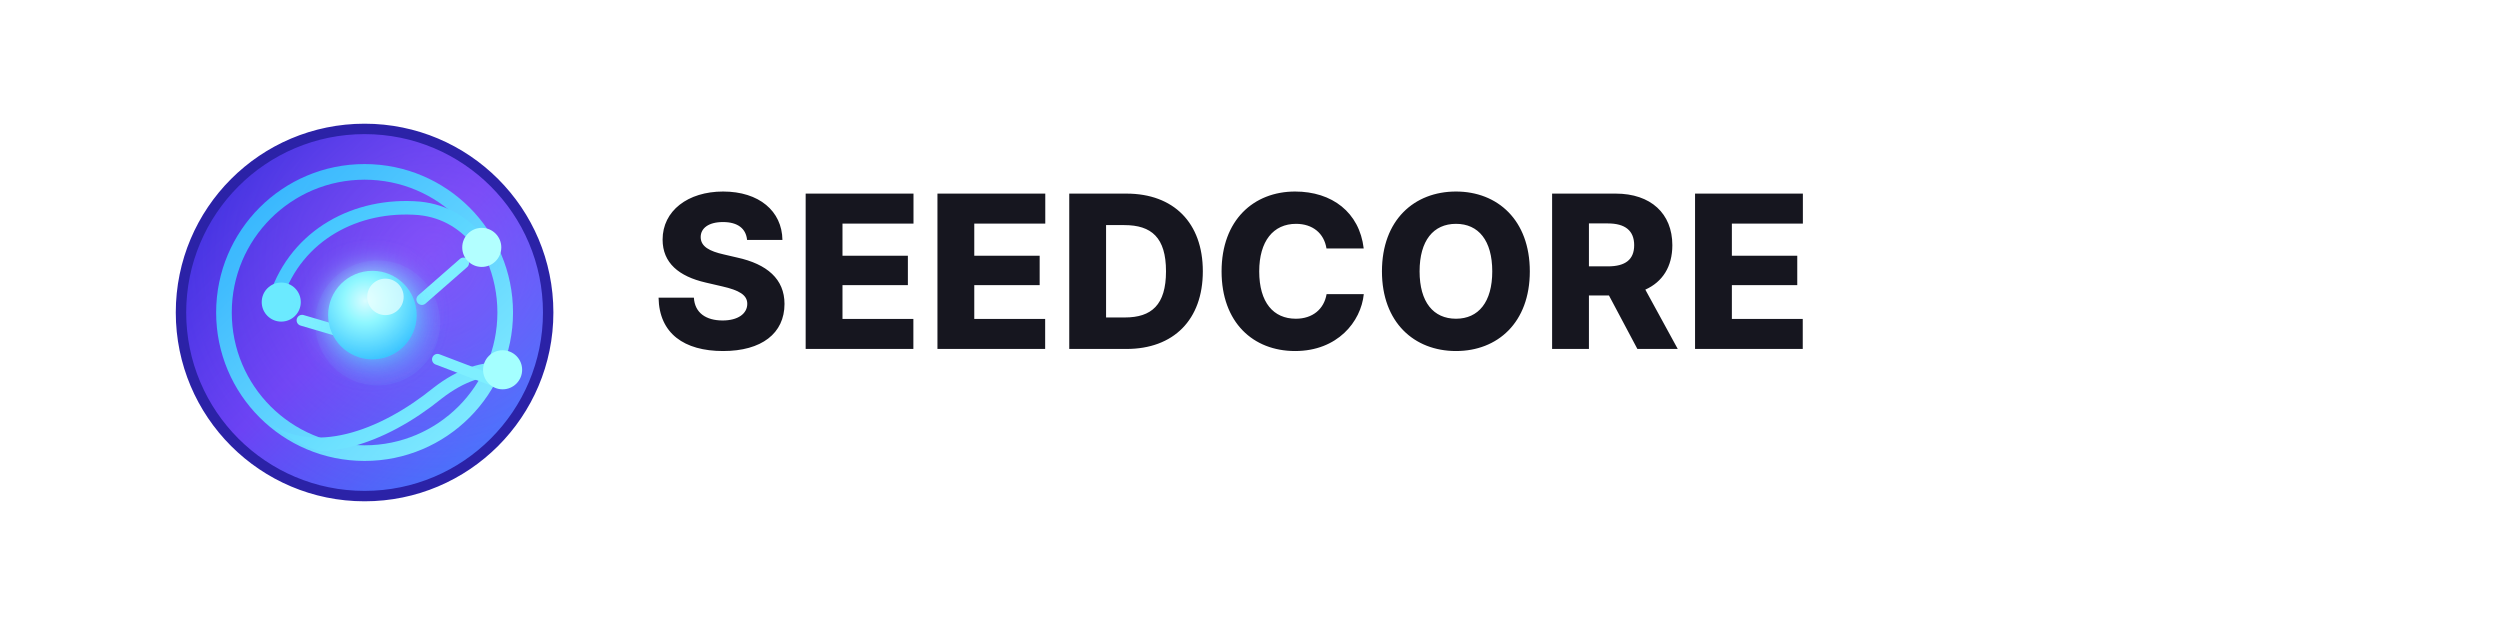
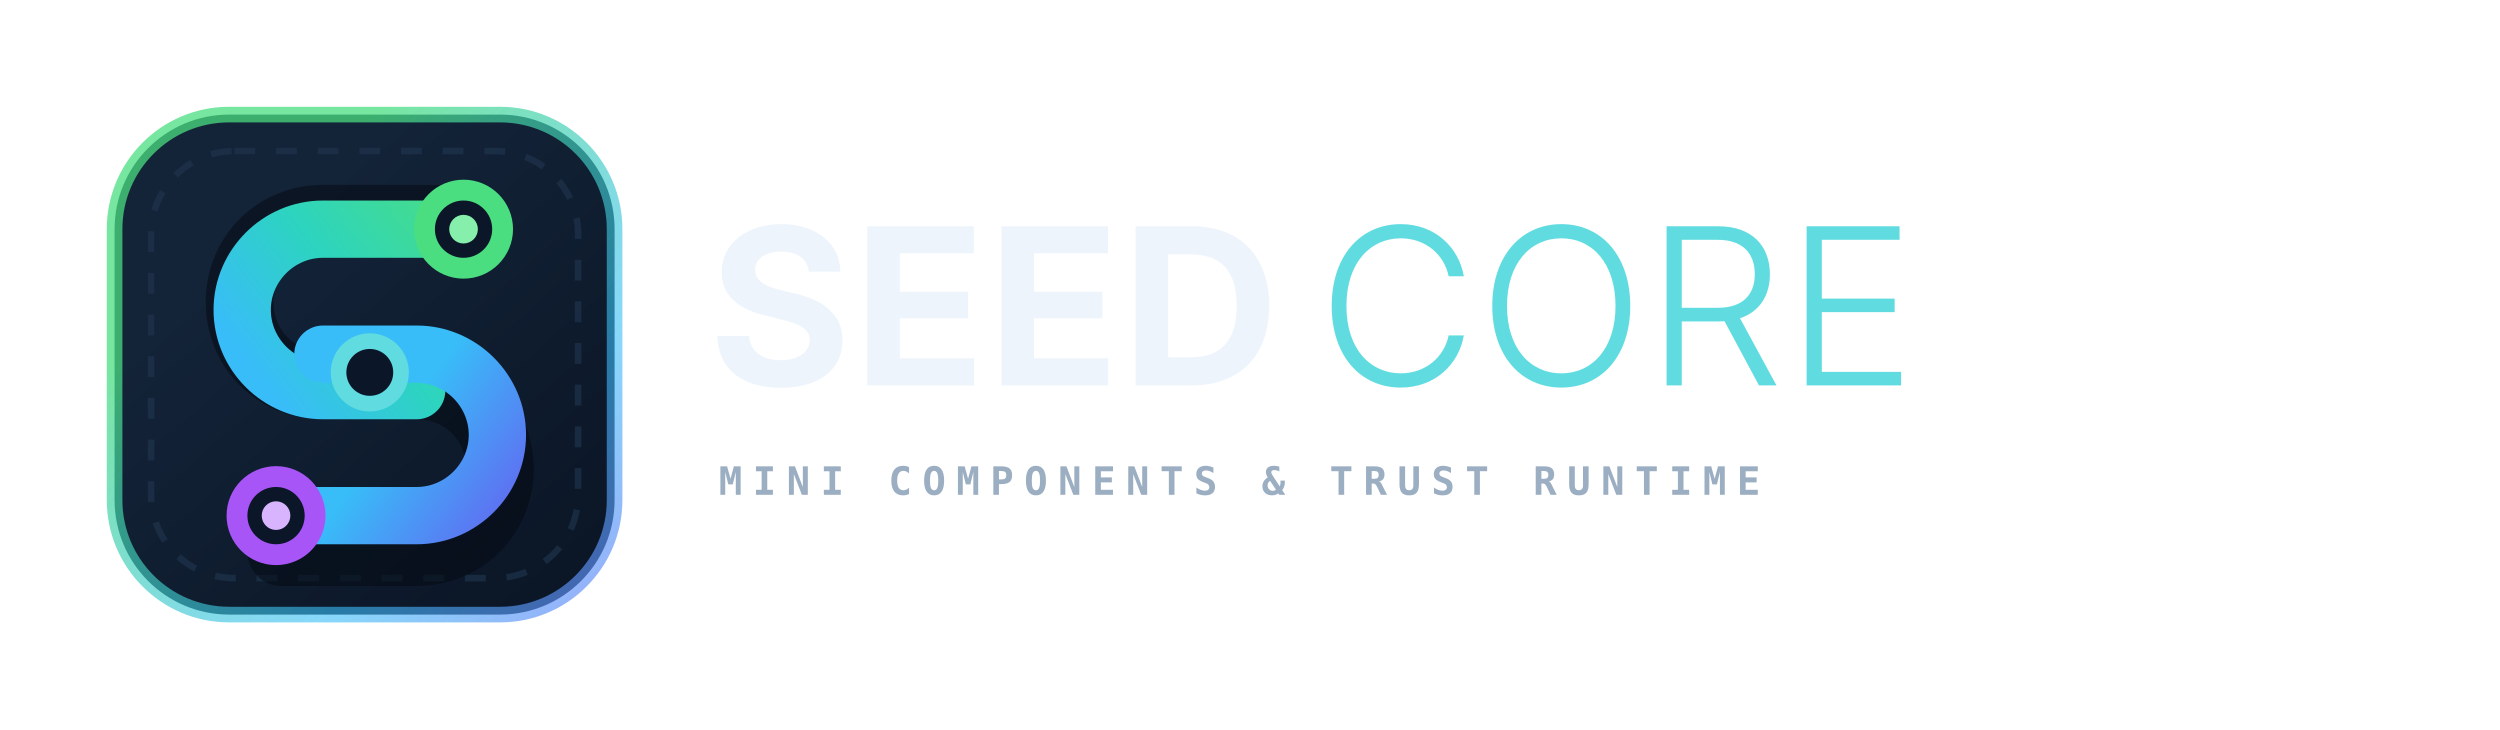
- <svg xmlns="http://www.w3.org/2000/svg" width="960" height="240" viewBox="0 0 960 240" fill="none" role="img" aria-labelledby="seedcoreTitle seedcoreDesc">
+ <svg xmlns="http://www.w3.org/2000/svg" width="960" height="280" viewBox="0 0 960 280" fill="none" role="img" aria-labelledby="seedcoreTitle seedcoreDesc">
  <defs>
-     <linearGradient id="discGrad" x1="30" y1="34" x2="176" y2="178" gradientUnits="userSpaceOnUse">
-       <stop offset="0%" stop-color="#2F2AD8" />
-       <stop offset="46%" stop-color="#6A42F4" />
-       <stop offset="100%" stop-color="#2A8EFF" />
+     <linearGradient id="bgGrad" x1="56" y1="48" x2="216" y2="232" gradientUnits="userSpaceOnUse">
+       <stop offset="0%" stop-color="#132338" />
+       <stop offset="100%" stop-color="#08111f" />
    </linearGradient>
-     <radialGradient id="discLight" cx="0.68" cy="0.36" r="0.72">
-       <stop offset="0%" stop-color="#A566FF" stop-opacity="0.42" />
-       <stop offset="100%" stop-color="#A566FF" stop-opacity="0" />
-     </radialGradient>
-     <linearGradient id="orbitGrad" x1="54" y1="52" x2="158" y2="160" gradientUnits="userSpaceOnUse">
-       <stop offset="0%" stop-color="#33B9FF" />
-       <stop offset="100%" stop-color="#8EF8FF" />
+     <linearGradient id="borderGrad" x1="48" y1="48" x2="224" y2="232" gradientUnits="userSpaceOnUse">
+       <stop offset="0%" stop-color="#4ade80" stop-opacity="0.75" />
+       <stop offset="50%" stop-color="#38bdf8" stop-opacity="0.6" />
+       <stop offset="100%" stop-color="#8b5cf6" stop-opacity="0.75" />
    </linearGradient>
-     <radialGradient id="coreGrad" cx="0.42" cy="0.34" r="0.78">
-       <stop offset="0%" stop-color="#D9FCFF" />
-       <stop offset="32%" stop-color="#8FF7FF" />
-       <stop offset="100%" stop-color="#27B7FF" />
-     </radialGradient>
-     <radialGradient id="coreAura" cx="50%" cy="50%" r="62%">
-       <stop offset="0%" stop-color="#6EF5FF" stop-opacity="0.58" />
-       <stop offset="100%" stop-color="#6EF5FF" stop-opacity="0" />
-     </radialGradient>
-     <filter id="softGlow" x="-60%" y="-60%" width="220%" height="220%">
-       <feGaussianBlur stdDeviation="6" result="blur" />
-       <feMerge>
-         <feMergeNode in="blur" />
-         <feMergeNode in="SourceGraphic" />
-       </feMerge>
-     </filter>
-     <clipPath id="orbitClip">
-       <circle cx="100" cy="100" r="56" />
-     </clipPath>
+     <linearGradient id="upperRibbon" x1="176" y1="84" x2="92" y2="148" gradientUnits="userSpaceOnUse">
+       <stop offset="0%" stop-color="#4ade80" />
+       <stop offset="55%" stop-color="#2dd4bf" />
+       <stop offset="100%" stop-color="#38bdf8" />
+     </linearGradient>
+     <linearGradient id="lowerRibbon" x1="96" y1="136" x2="184" y2="200" gradientUnits="userSpaceOnUse">
+       <stop offset="0%" stop-color="#38bdf8" />
+       <stop offset="55%" stop-color="#6366f1" />
+       <stop offset="100%" stop-color="#a855f7" />
+     </linearGradient>
  </defs>
-   <rect width="960" height="240" fill="transparent" />
-   <g transform="translate(40 20)">
-     <circle cx="100" cy="100" r="72" fill="url(#discGrad)" />
-     <circle cx="100" cy="100" r="72" fill="url(#discLight)" />
-     <circle cx="100" cy="100" r="70.5" stroke="#2B22A7" stroke-width="4" />
-     <circle cx="100" cy="100" r="54" stroke="url(#orbitGrad)" stroke-width="6" fill="none" opacity="0.96" />
-     <g clip-path="url(#orbitClip)">
-       <path d="M66 94C74 70 97 58 121 60C131 61 139 66 145 74" stroke="url(#orbitGrad)" stroke-width="5.2" stroke-linecap="round" fill="none" />
-       <path d="M61 144C80 158 107 148 128 131C137 124 146 121 154 122" stroke="url(#orbitGrad)" stroke-width="5.2" stroke-linecap="round" fill="none" />
-       <path d="M76 103L93 108" stroke="#7EEFFF" stroke-width="4.2" stroke-linecap="round" />
-       <path d="M138 81L122 95" stroke="#7EEFFF" stroke-width="4.2" stroke-linecap="round" />
-       <path d="M149 126L128 118" stroke="#7EEFFF" stroke-width="4.2" stroke-linecap="round" />
-     </g>
-     <circle cx="68" cy="96" r="7.5" fill="#6BEAFF" />
-     <circle cx="145" cy="75" r="7.5" fill="#B2FFFF" />
-     <circle cx="153" cy="122" r="7.5" fill="#A4FFFF" />
-     <circle cx="105" cy="104" r="24" fill="url(#coreAura)" opacity="0.55" />
-     <circle cx="103" cy="101" r="17" fill="url(#coreGrad)" filter="url(#softGlow)" />
-     <circle cx="108" cy="94" r="7" fill="#E9FFFF" opacity="0.72" />
+   <rect width="960" height="280" fill="transparent" />
+   <g transform="translate(44, 44)">
+     <rect x="0" y="0" width="192" height="192" rx="44" fill="url(#bgGrad)" stroke="url(#borderGrad)" stroke-width="6" />
+     <rect x="14" y="14" width="164" height="164" rx="32" stroke="#1e344d" stroke-width="2.5" stroke-dasharray="8 8" opacity="0.65" />
+     <path d="M132 50H80C62 50 48 64 48 82C48 100 62 114 80 114H116C134 114 148 128 148 146C148 164 134 178 116 178H64" transform="translate(0, -10)" stroke="#040912" stroke-width="26" stroke-linecap="round" opacity="0.55" />
+     <path d="M134 44H80C63 44 49 58 49 75C49 92 63 106 80 106H116" stroke="url(#upperRibbon)" stroke-width="22" stroke-linecap="round" />
+     <path d="M80 92H116C133 92 147 106 147 123C147 140 133 154 116 154H62" stroke="url(#lowerRibbon)" stroke-width="22" stroke-linecap="round" />
+     <circle cx="98" cy="99" r="12" fill="#0b1628" stroke="#60dce0" stroke-width="6" />
+     <circle cx="134" cy="44" r="15" fill="#0b1628" stroke="#4ade80" stroke-width="8" />
+     <circle cx="134" cy="44" r="5.5" fill="#86efac" />
+     <circle cx="62" cy="154" r="15" fill="#0b1628" stroke="#a855f7" stroke-width="8" />
+     <circle cx="62" cy="154" r="5.5" fill="#d8b4fe" />
  </g>
-   <g transform="translate(250 0)">
-     <text x="0" y="134" font-family="'Avenir Next', 'SF Pro Display', Inter, 'Segoe UI', Arial, sans-serif" font-size="82" font-weight="800" letter-spacing="0.6" fill="#16161F">SEEDCORE</text>
+   <g transform="translate(272, 0)">
+     <text x="0" y="148" font-family="'Avenir Next', 'SF Pro Display', Inter, 'Segoe UI', Arial, sans-serif" font-size="84" font-weight="750" letter-spacing="0.5" fill="#EDF4FC">SEED</text>
+     <text x="234" y="148" font-family="'Avenir Next', 'SF Pro Display', Inter, 'Segoe UI', Arial, sans-serif" font-size="84" font-weight="350" letter-spacing="0.5" fill="#60DCE0">CORE</text>
+     <text x="4" y="190" font-family="'SFMono-Regular', Consolas, monospace" font-size="15" font-weight="600" letter-spacing="4" fill="#9BAEC2">MINI COMPONENTS &amp; TRUST RUNTIME</text>
  </g>
</svg>
